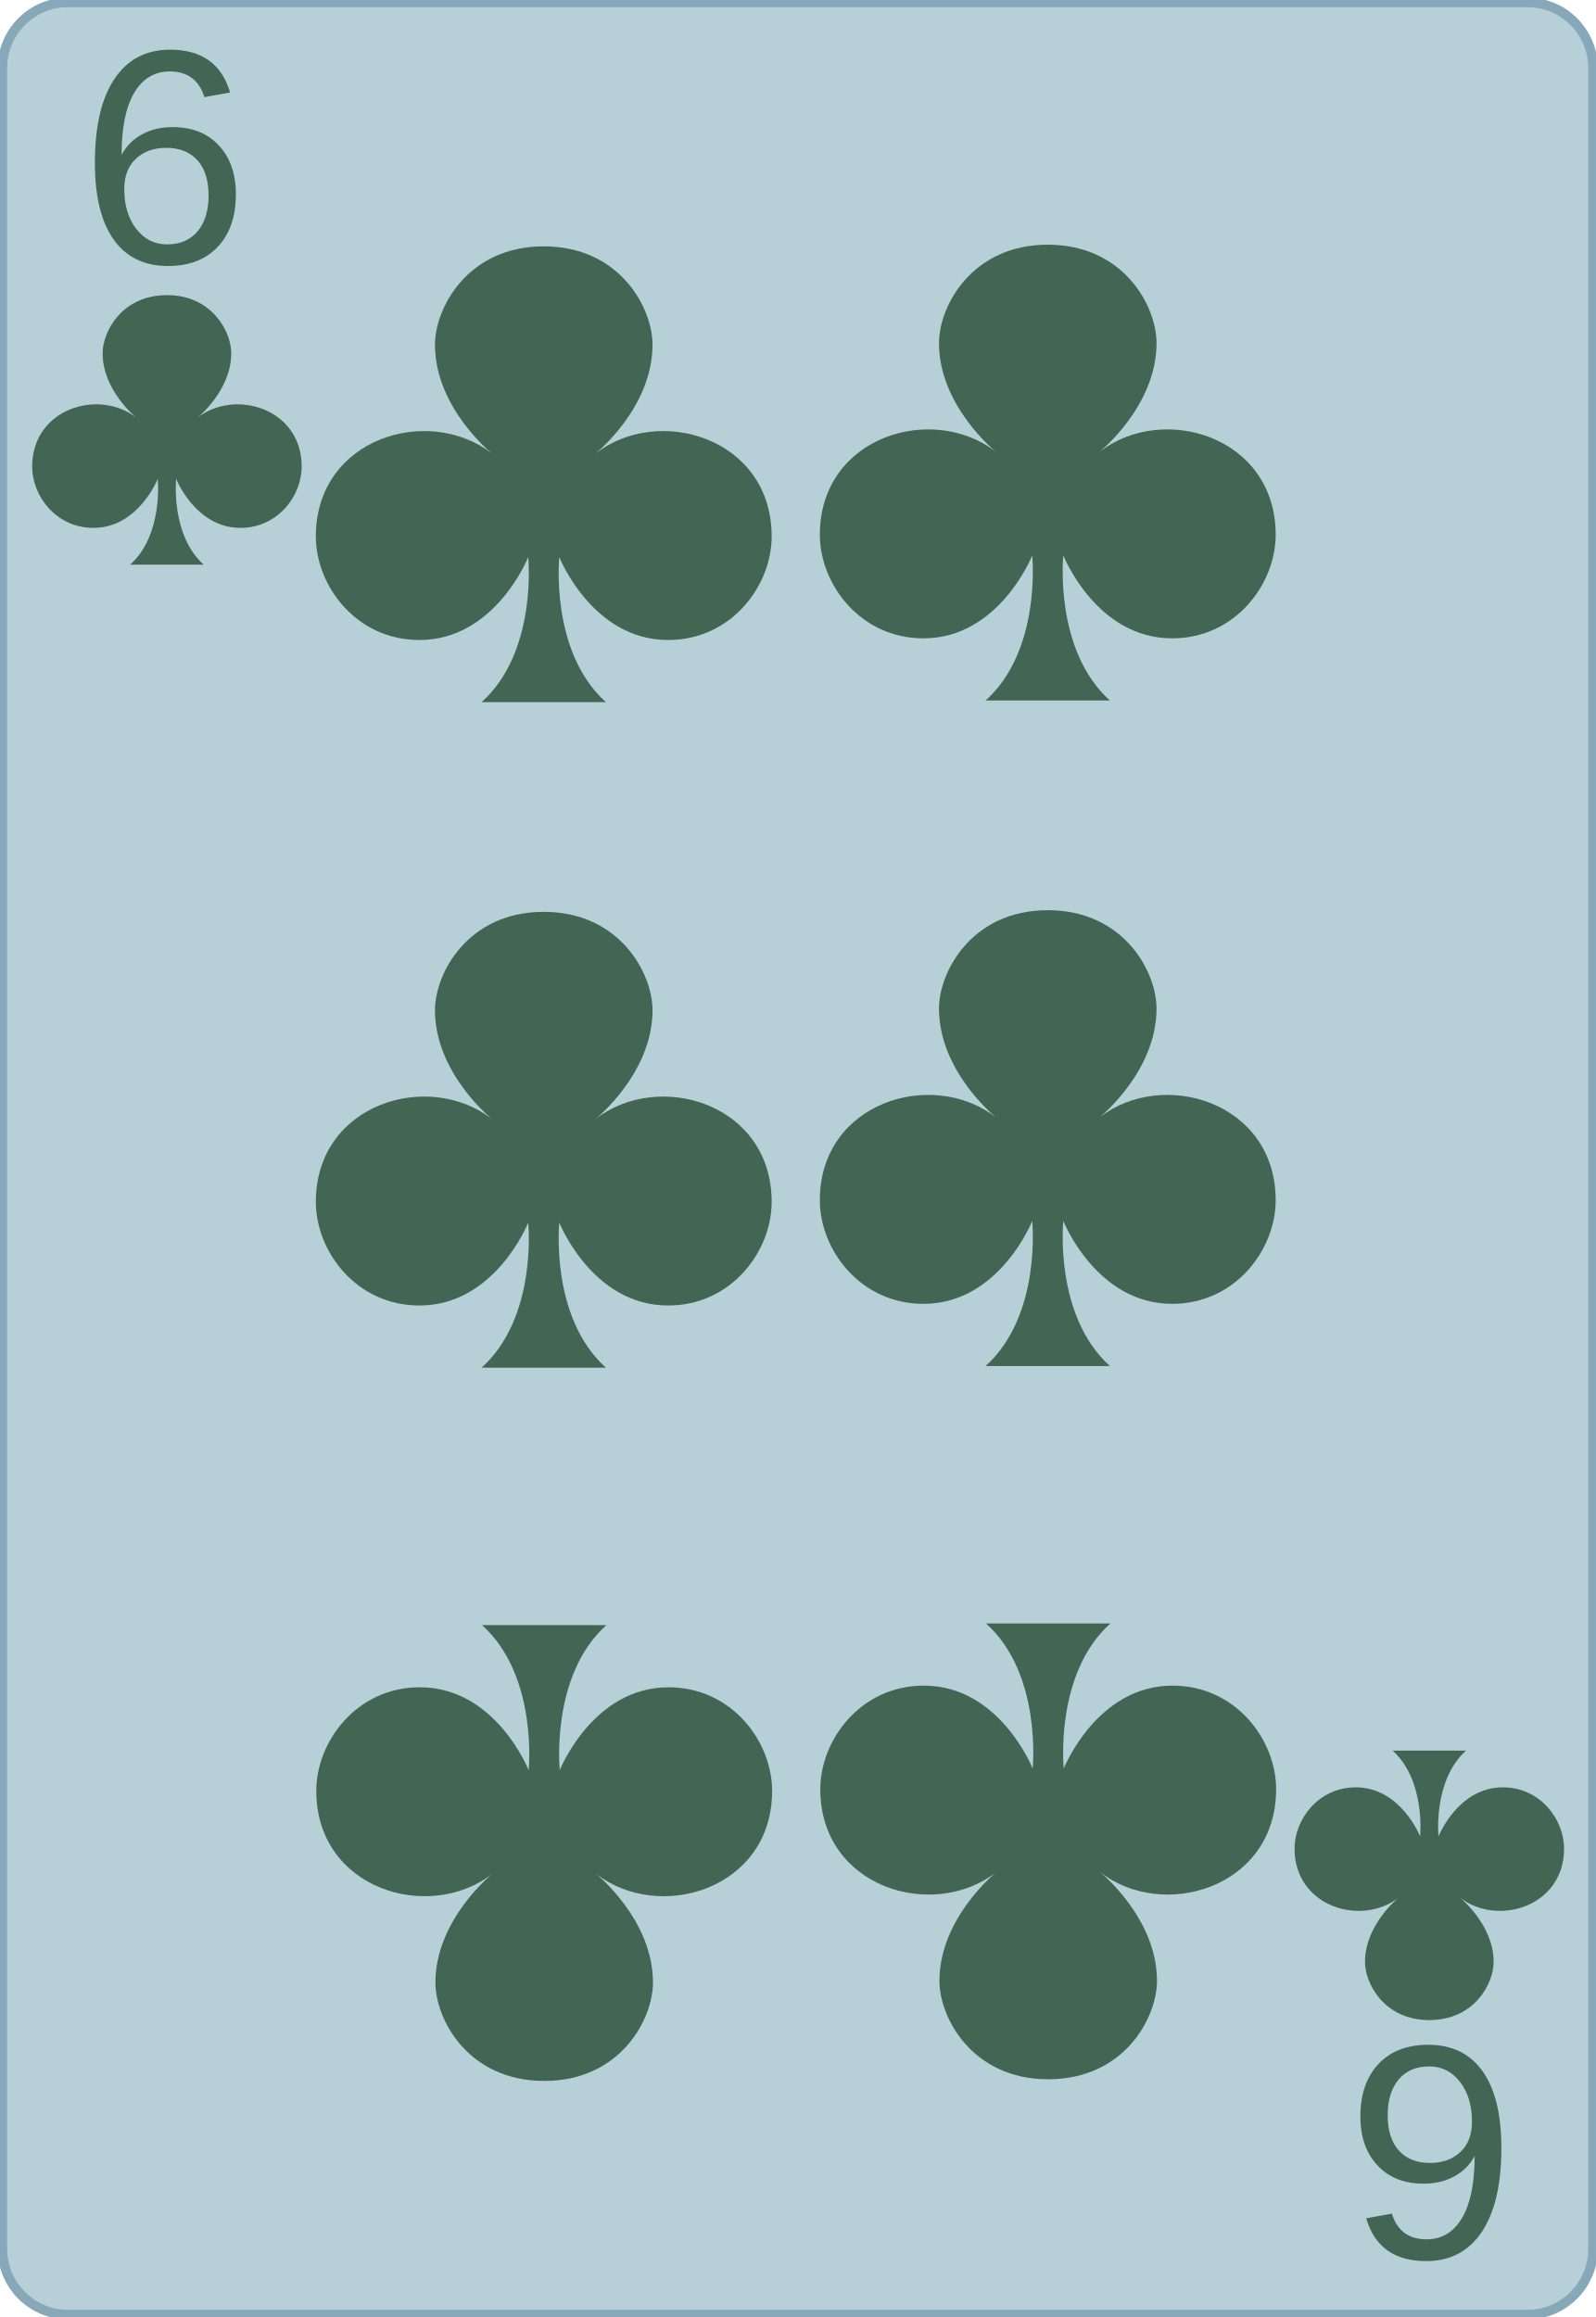
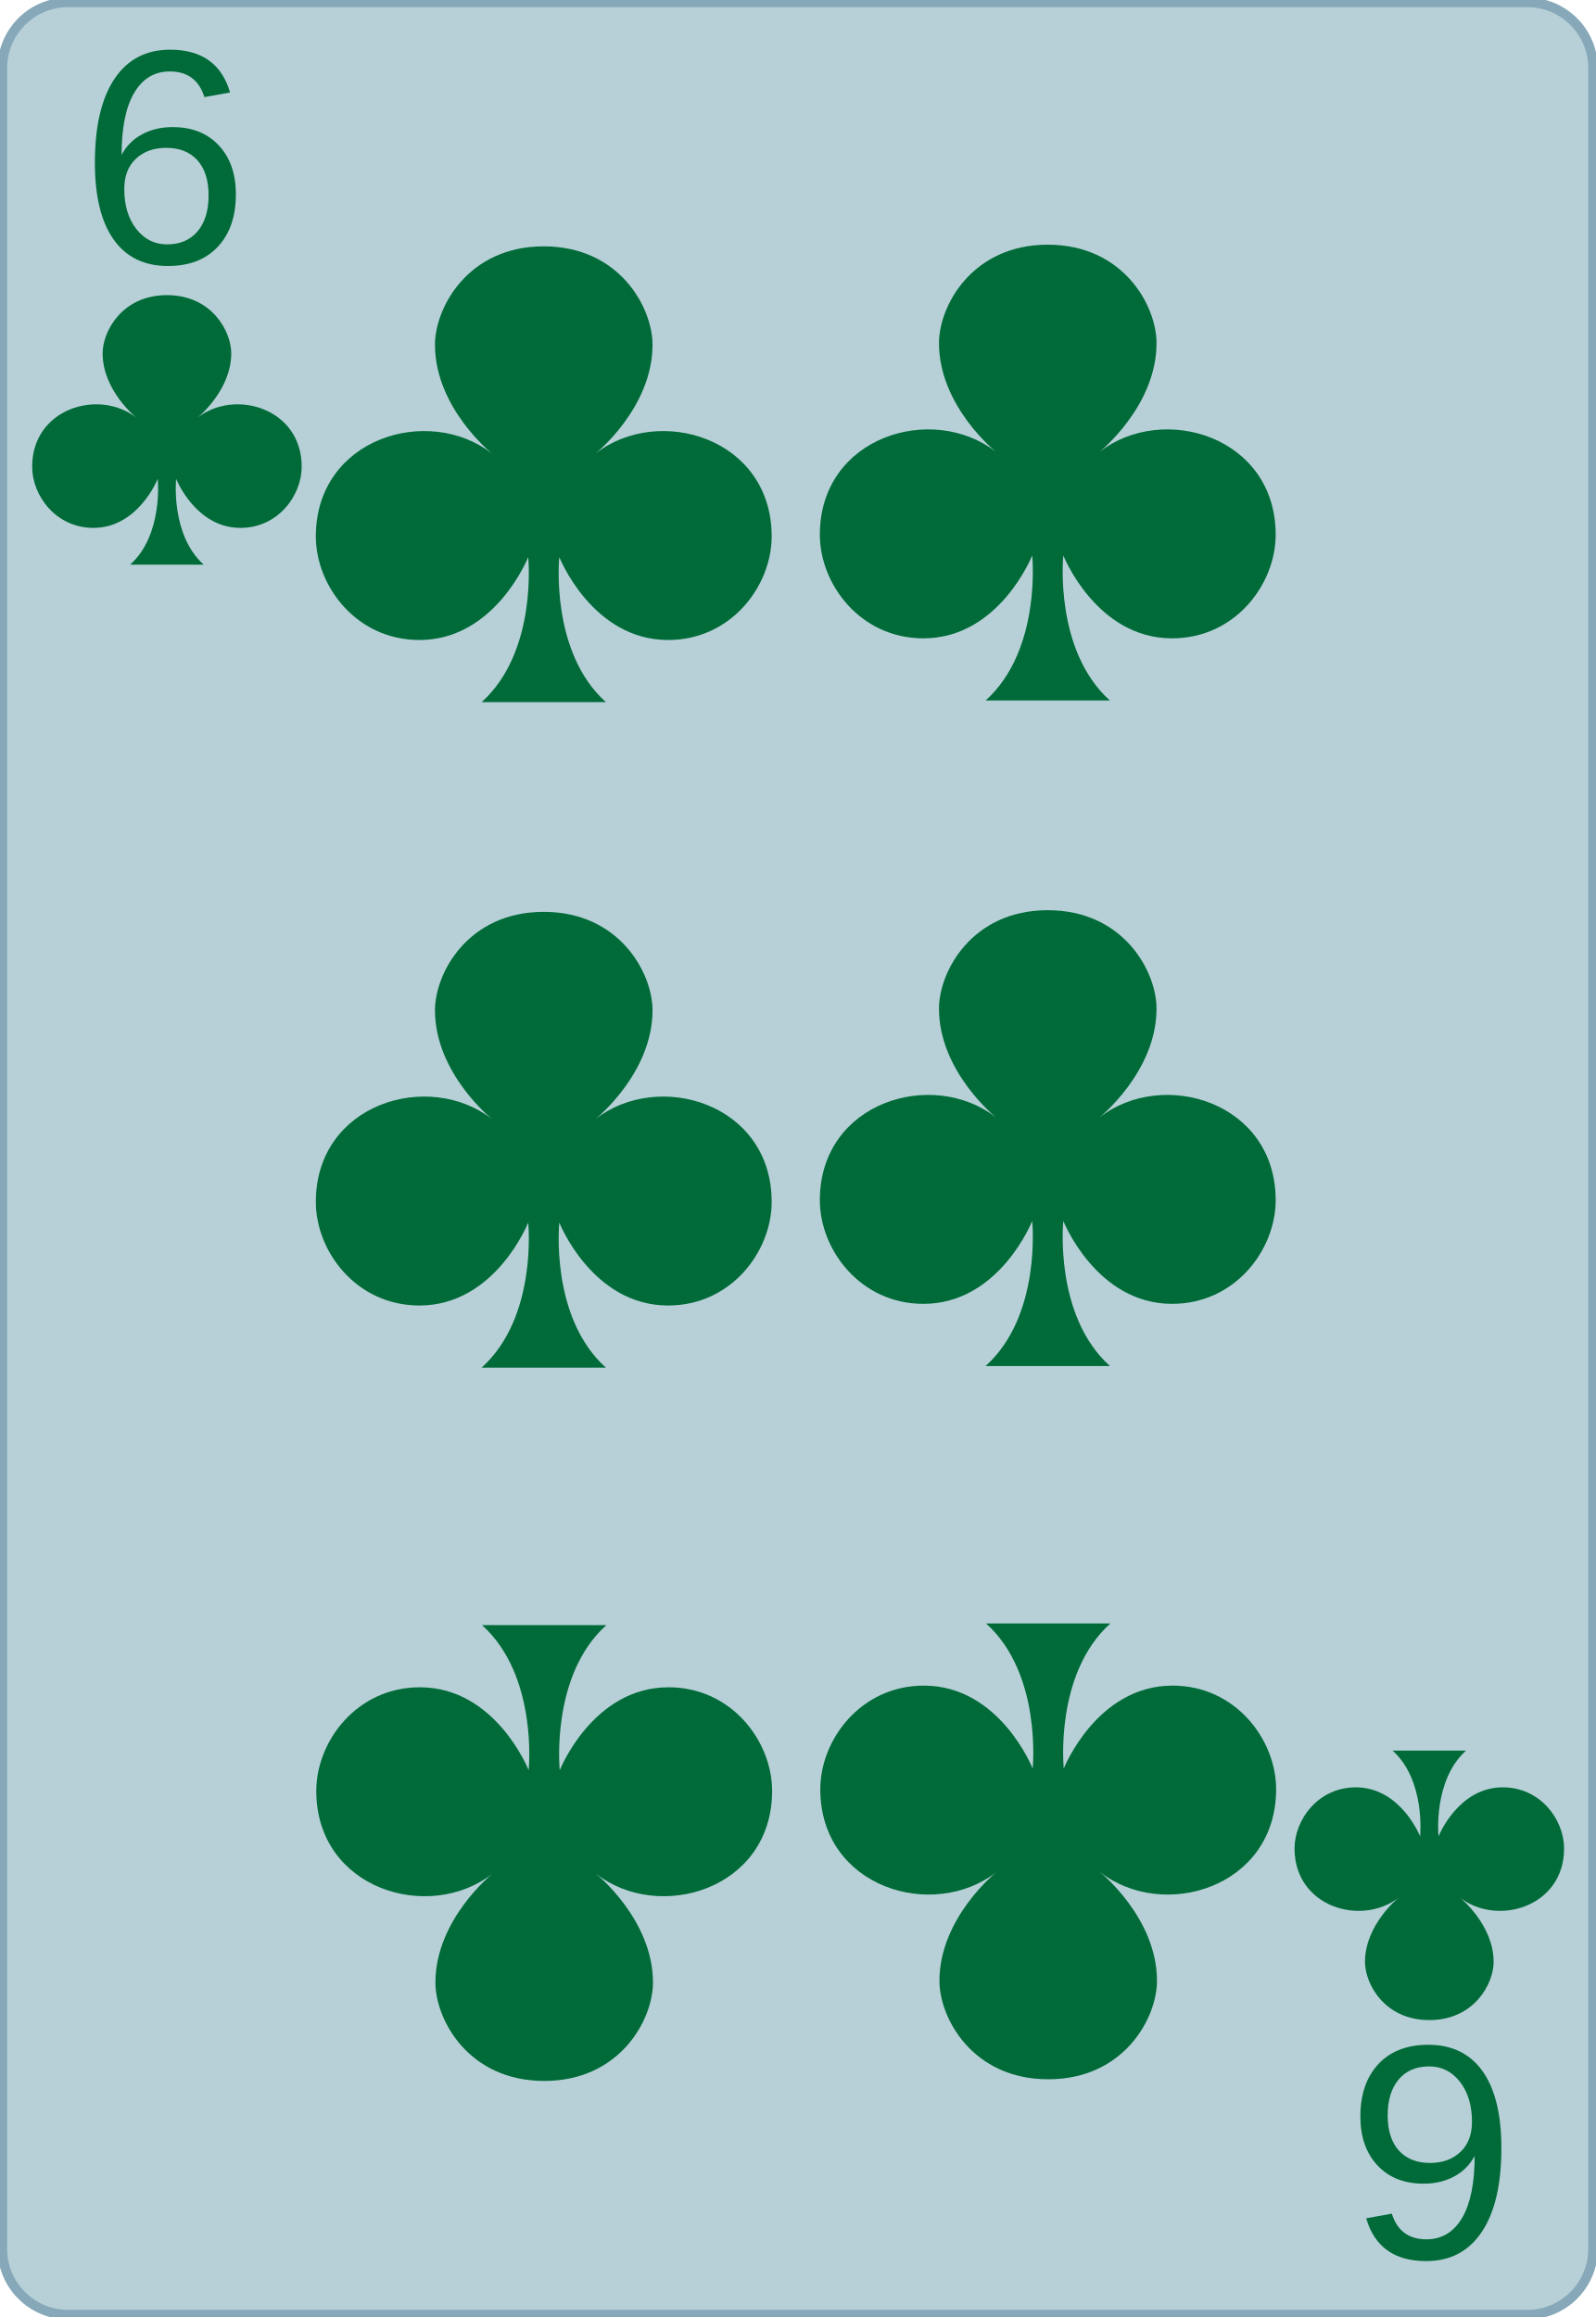
- <svg xmlns="http://www.w3.org/2000/svg" xmlns:xlink="http://www.w3.org/1999/xlink" width="167.087pt" height="242.667pt" viewBox="0 0 167.087 242.667" id="svg2" version="1.1" fill="#426653">
+ <svg xmlns="http://www.w3.org/2000/svg" xmlns:xlink="http://www.w3.org/1999/xlink" width="167.087pt" height="242.667pt" viewBox="0 0 167.087 242.667" id="svg2" version="1.1" fill="#006b38">
  <defs id="defs41">
    <radialGradient xlink:href="#linearGradient2984" id="radialGradient3760" cx="48.231" cy="18.138" fx="48.231" fy="18.138" r="9.5" gradientUnits="userSpaceOnUse" gradientTransform="matrix(-1.560526,0.01828294,-0.02684055,-2.290953,123.9838,58.80911)" />
    <linearGradient id="linearGradient2984">
-       <stop style="stop-color:#426653;stop-opacity:1;" offset="0" id="stop2986" />
-       <stop style="stop-color:#426653;stop-opacity:0.656;" offset="1" id="stop2988" />
+       <stop style="stop-color:#006b38;stop-opacity:1;" offset="0" id="stop2986" />
+       <stop style="stop-color:#006b38;stop-opacity:0.656;" offset="1" id="stop2988" />
    </linearGradient>
    <radialGradient xlink:href="#linearGradient3784" id="radialGradient3792" cx="171.487" cy="511.223" fx="171.487" fy="511.223" r="81.903" gradientTransform="matrix(1.152989,-0.6739155,0.3948202,0.6754904,-233.6326,270.4008)" gradientUnits="userSpaceOnUse" />
    <linearGradient id="linearGradient3784">
      <stop style="stop-color:#e1ebee;stop-opacity:0.534;" offset="0" id="stop3786" />
-       <stop style="stop-color:#426653;stop-opacity:0;" offset="1" id="stop3788" />
+       <stop style="stop-color:#006b38;stop-opacity:0;" offset="1" id="stop3788" />
    </linearGradient>
    <radialGradient r="81.903" fy="511.223" fx="171.487" cy="511.223" cx="171.487" gradientTransform="matrix(1.152989,-0.6739155,0.3948202,0.6754904,-233.6326,270.4008)" gradientUnits="userSpaceOnUse" id="radialGradient3855" xlink:href="#linearGradient3784-4" />
    <linearGradient id="linearGradient3784-4">
      <stop style="stop-color:#e1ebee;stop-opacity:0.519;" offset="0" id="stop3786-8" />
-       <stop style="stop-color:#426653;stop-opacity:0;" offset="1" id="stop3788-6" />
+       <stop style="stop-color:#006b38;stop-opacity:0;" offset="1" id="stop3788-6" />
    </linearGradient>
    <radialGradient r="81.903" fy="461.841" fx="181.694" cy="461.841" cx="181.694" gradientTransform="matrix(1.152989,-0.6739155,0.3948202,0.6754904,-233.6326,270.4008)" gradientUnits="userSpaceOnUse" id="radialGradient3916" xlink:href="#linearGradient3784-3" />
    <linearGradient id="linearGradient3784-3">
      <stop style="stop-color:#e1ebee;stop-opacity:0.702;" offset="0" id="stop3786-86" />
-       <stop style="stop-color:#426653;stop-opacity:0;" offset="1" id="stop3788-2" />
+       <stop style="stop-color:#006b38;stop-opacity:0;" offset="1" id="stop3788-2" />
    </linearGradient>
  </defs>
-   <g id="Layer_x0020_1" style="fill-rule:nonzero;clip-rule:nonzero;stroke:#426653;stroke-miterlimit:4;">
+   <g id="Layer_x0020_1" style="fill-rule:nonzero;clip-rule:nonzero;stroke:#006b38;stroke-miterlimit:4;">
    <path style="fill:#b7d0d8;stroke-width:0.5;;stroke:#86a8b8;stroke-width:1;" d="M166.837,235.548c0,3.777-3.087,6.869-6.871,6.869H7.111c-3.775,0-6.861-3.092-6.861-6.869V7.12C0.25,3.343,3.336,0.25,7.111,0.25h152.855    c3.784,0,6.871,3.093,6.871,6.87v228.428z" id="path5" />
    <g style="stroke:none;" id="g7">
      <g id="g9">

			</g>
    </g>
    <g id="g15">

		</g>
    <g id="g19">

		</g>
    <g style="stroke:none;" id="g23">
      <g id="g25">

			</g>
    </g>
    <g style="stroke:none;" id="g31">
      <g id="g33">

			</g>
    </g>
  </g>
-   <text style="font-size:32px;font-style:normal;font-weight:normal;line-height:125%;letter-spacing:0px;word-spacing:0px;fill:#426653;fill-opacity:1;stroke:none;font-family:Bitstream Vera Sans" x="8.311" y="27.548" id="text3788" fill="#426653">
-     <tspan id="tspan3790" x="8.311" y="27.548" style="font-style:normal;font-variant:normal;font-weight:normal;font-stretch:normal;font-family:Arial;-inkscape-font-specification:Arial" fill="#426653">6</tspan>
+   <text style="font-size:32px;font-style:normal;font-weight:normal;line-height:125%;letter-spacing:0px;word-spacing:0px;fill:#006b38;fill-opacity:1;stroke:none;font-family:Bitstream Vera Sans" x="8.311" y="27.548" id="text3788" fill="#006b38">
+     <tspan id="tspan3790" x="8.311" y="27.548" style="font-style:normal;font-variant:normal;font-weight:normal;font-stretch:normal;font-family:Arial;-inkscape-font-specification:Arial" fill="#006b38">6</tspan>
  </text>
  <g transform="matrix(1.485651,0,0,1.485651,-54.02466,10.01807)" id="layer1-1-4">
-     <path id="cl-9" d="m 50.291,22.698 c 0,0 2.375,-1.9 2.375,-4.534 0,-1.542 -1.369,-4.102 -4.534,-4.102 -3.165,0 -4.534,2.561 -4.534,4.102 0,2.634 2.375,4.534 2.375,4.534 -2.638,-2.055 -7.341,-0.652 -7.341,3.455 0,2.056 1.68,4.318 4.318,4.318 3.165,0 4.534,-3.455 4.534,-3.455 0,0 0.402,3.938 -1.943,6.046 h 5.182 c -2.345,-2.107 -1.943,-6.046 -1.943,-6.046 0,0 1.369,3.455 4.534,3.455 2.639,0 4.318,-2.263 4.318,-4.318 0,-4.107 -4.703,-5.51 -7.341,-3.455 z" style="fill:#426653" />
+     <path id="cl-9" d="m 50.291,22.698 c 0,0 2.375,-1.9 2.375,-4.534 0,-1.542 -1.369,-4.102 -4.534,-4.102 -3.165,0 -4.534,2.561 -4.534,4.102 0,2.634 2.375,4.534 2.375,4.534 -2.638,-2.055 -7.341,-0.652 -7.341,3.455 0,2.056 1.68,4.318 4.318,4.318 3.165,0 4.534,-3.455 4.534,-3.455 0,0 0.402,3.938 -1.943,6.046 h 5.182 c -2.345,-2.107 -1.943,-6.046 -1.943,-6.046 0,0 1.369,3.455 4.534,3.455 2.639,0 4.318,-2.263 4.318,-4.318 0,-4.107 -4.703,-5.51 -7.341,-3.455 z" style="fill:#006b38" />
  </g>
-   <text style="font-size:32px;font-style:normal;font-weight:normal;line-height:125%;letter-spacing:0px;word-spacing:0px;fill:#426653;fill-opacity:1;stroke:none;font-family:Bitstream Vera Sans" x="-158.864" y="-214.467" id="text3788-8" transform="scale(-1,-1)" fill="#426653">
-     <tspan id="tspan3790-7" x="-158.864" y="-214.467" style="font-style:normal;font-variant:normal;font-weight:normal;font-stretch:normal;font-family:Arial;-inkscape-font-specification:Arial" fill="#426653">6</tspan>
+   <text style="font-size:32px;font-style:normal;font-weight:normal;line-height:125%;letter-spacing:0px;word-spacing:0px;fill:#006b38;fill-opacity:1;stroke:none;font-family:Bitstream Vera Sans" x="-158.864" y="-214.467" id="text3788-8" transform="scale(-1,-1)" fill="#006b38">
+     <tspan id="tspan3790-7" x="-158.864" y="-214.467" style="font-style:normal;font-variant:normal;font-weight:normal;font-stretch:normal;font-family:Arial;-inkscape-font-specification:Arial" fill="#006b38">6</tspan>
  </text>
  <g transform="matrix(-1.485651,0,0,-1.485651,221.1992,232.4618)" id="layer1-1-4-1">
-     <path id="cl-9-7" d="m 50.291,22.698 c 0,0 2.375,-1.9 2.375,-4.534 0,-1.542 -1.369,-4.102 -4.534,-4.102 -3.165,0 -4.534,2.561 -4.534,4.102 0,2.634 2.375,4.534 2.375,4.534 -2.638,-2.055 -7.341,-0.652 -7.341,3.455 0,2.056 1.68,4.318 4.318,4.318 3.165,0 4.534,-3.455 4.534,-3.455 0,0 0.402,3.938 -1.943,6.046 h 5.182 c -2.345,-2.107 -1.943,-6.046 -1.943,-6.046 0,0 1.369,3.455 4.534,3.455 2.639,0 4.318,-2.263 4.318,-4.318 0,-4.107 -4.703,-5.51 -7.341,-3.455 z" style="fill:#426653" />
+     <path id="cl-9-7" d="m 50.291,22.698 c 0,0 2.375,-1.9 2.375,-4.534 0,-1.542 -1.369,-4.102 -4.534,-4.102 -3.165,0 -4.534,2.561 -4.534,4.102 0,2.634 2.375,4.534 2.375,4.534 -2.638,-2.055 -7.341,-0.652 -7.341,3.455 0,2.056 1.68,4.318 4.318,4.318 3.165,0 4.534,-3.455 4.534,-3.455 0,0 0.402,3.938 -1.943,6.046 h 5.182 c -2.345,-2.107 -1.943,-6.046 -1.943,-6.046 0,0 1.369,3.455 4.534,3.455 2.639,0 4.318,-2.263 4.318,-4.318 0,-4.107 -4.703,-5.51 -7.341,-3.455 z" style="fill:#006b38" />
  </g>
  <g transform="matrix(2.512578,0,0,2.512578,-63.98839,-9.531116)" id="layer1-1-4-8">
-     <path id="cl-9-8" d="m 50.291,22.698 c 0,0 2.375,-1.9 2.375,-4.534 0,-1.542 -1.369,-4.102 -4.534,-4.102 -3.165,0 -4.534,2.561 -4.534,4.102 0,2.634 2.375,4.534 2.375,4.534 -2.638,-2.055 -7.341,-0.652 -7.341,3.455 0,2.056 1.68,4.318 4.318,4.318 3.165,0 4.534,-3.455 4.534,-3.455 0,0 0.402,3.938 -1.943,6.046 h 5.182 c -2.345,-2.107 -1.943,-6.046 -1.943,-6.046 0,0 1.369,3.455 4.534,3.455 2.639,0 4.318,-2.263 4.318,-4.318 0,-4.107 -4.703,-5.51 -7.341,-3.455 z" style="fill:#426653" />
+     <path id="cl-9-8" d="m 50.291,22.698 c 0,0 2.375,-1.9 2.375,-4.534 0,-1.542 -1.369,-4.102 -4.534,-4.102 -3.165,0 -4.534,2.561 -4.534,4.102 0,2.634 2.375,4.534 2.375,4.534 -2.638,-2.055 -7.341,-0.652 -7.341,3.455 0,2.056 1.68,4.318 4.318,4.318 3.165,0 4.534,-3.455 4.534,-3.455 0,0 0.402,3.938 -1.943,6.046 h 5.182 c -2.345,-2.107 -1.943,-6.046 -1.943,-6.046 0,0 1.369,3.455 4.534,3.455 2.639,0 4.318,-2.263 4.318,-4.318 0,-4.107 -4.703,-5.51 -7.341,-3.455 z" style="fill:#006b38" />
  </g>
  <g transform="matrix(-2.512578,0,0,-2.512578,177.9295,253.2751)" id="layer1-1-4-8-0">
-     <path id="cl-9-8-6" d="m 50.291,22.698 c 0,0 2.375,-1.9 2.375,-4.534 0,-1.542 -1.369,-4.102 -4.534,-4.102 -3.165,0 -4.534,2.561 -4.534,4.102 0,2.634 2.375,4.534 2.375,4.534 -2.638,-2.055 -7.341,-0.652 -7.341,3.455 0,2.056 1.68,4.318 4.318,4.318 3.165,0 4.534,-3.455 4.534,-3.455 0,0 0.402,3.938 -1.943,6.046 h 5.182 c -2.345,-2.107 -1.943,-6.046 -1.943,-6.046 0,0 1.369,3.455 4.534,3.455 2.639,0 4.318,-2.263 4.318,-4.318 0,-4.107 -4.703,-5.51 -7.341,-3.455 z" style="fill:#426653" />
+     <path id="cl-9-8-6" d="m 50.291,22.698 c 0,0 2.375,-1.9 2.375,-4.534 0,-1.542 -1.369,-4.102 -4.534,-4.102 -3.165,0 -4.534,2.561 -4.534,4.102 0,2.634 2.375,4.534 2.375,4.534 -2.638,-2.055 -7.341,-0.652 -7.341,3.455 0,2.056 1.68,4.318 4.318,4.318 3.165,0 4.534,-3.455 4.534,-3.455 0,0 0.402,3.938 -1.943,6.046 h 5.182 c -2.345,-2.107 -1.943,-6.046 -1.943,-6.046 0,0 1.369,3.455 4.534,3.455 2.639,0 4.318,-2.263 4.318,-4.318 0,-4.107 -4.703,-5.51 -7.341,-3.455 z" style="fill:#006b38" />
  </g>
  <g transform="matrix(2.512578,0,0,2.512578,-63.98839,60.16968)" id="layer1-1-4-8-2">
-     <path id="cl-9-8-0" d="m 50.291,22.698 c 0,0 2.375,-1.9 2.375,-4.534 0,-1.542 -1.369,-4.102 -4.534,-4.102 -3.165,0 -4.534,2.561 -4.534,4.102 0,2.634 2.375,4.534 2.375,4.534 -2.638,-2.055 -7.341,-0.652 -7.341,3.455 0,2.056 1.68,4.318 4.318,4.318 3.165,0 4.534,-3.455 4.534,-3.455 0,0 0.402,3.938 -1.943,6.046 h 5.182 c -2.345,-2.107 -1.943,-6.046 -1.943,-6.046 0,0 1.369,3.455 4.534,3.455 2.639,0 4.318,-2.263 4.318,-4.318 0,-4.107 -4.703,-5.51 -7.341,-3.455 z" style="fill:#426653" />
+     <path id="cl-9-8-0" d="m 50.291,22.698 c 0,0 2.375,-1.9 2.375,-4.534 0,-1.542 -1.369,-4.102 -4.534,-4.102 -3.165,0 -4.534,2.561 -4.534,4.102 0,2.634 2.375,4.534 2.375,4.534 -2.638,-2.055 -7.341,-0.652 -7.341,3.455 0,2.056 1.68,4.318 4.318,4.318 3.165,0 4.534,-3.455 4.534,-3.455 0,0 0.402,3.938 -1.943,6.046 h 5.182 c -2.345,-2.107 -1.943,-6.046 -1.943,-6.046 0,0 1.369,3.455 4.534,3.455 2.639,0 4.318,-2.263 4.318,-4.318 0,-4.107 -4.703,-5.51 -7.341,-3.455 z" style="fill:#006b38" />
  </g>
  <g transform="matrix(2.512578,0,0,2.512578,-11.20333,-9.704844)" id="layer1-1-4-8-8">
-     <path id="cl-9-8-9" d="m 50.291,22.698 c 0,0 2.375,-1.9 2.375,-4.534 0,-1.542 -1.369,-4.102 -4.534,-4.102 -3.165,0 -4.534,2.561 -4.534,4.102 0,2.634 2.375,4.534 2.375,4.534 -2.638,-2.055 -7.341,-0.652 -7.341,3.455 0,2.056 1.68,4.318 4.318,4.318 3.165,0 4.534,-3.455 4.534,-3.455 0,0 0.402,3.938 -1.943,6.046 h 5.182 c -2.345,-2.107 -1.943,-6.046 -1.943,-6.046 0,0 1.369,3.455 4.534,3.455 2.639,0 4.318,-2.263 4.318,-4.318 0,-4.107 -4.703,-5.51 -7.341,-3.455 z" style="fill:#426653" />
+     <path id="cl-9-8-9" d="m 50.291,22.698 c 0,0 2.375,-1.9 2.375,-4.534 0,-1.542 -1.369,-4.102 -4.534,-4.102 -3.165,0 -4.534,2.561 -4.534,4.102 0,2.634 2.375,4.534 2.375,4.534 -2.638,-2.055 -7.341,-0.652 -7.341,3.455 0,2.056 1.68,4.318 4.318,4.318 3.165,0 4.534,-3.455 4.534,-3.455 0,0 0.402,3.938 -1.943,6.046 h 5.182 c -2.345,-2.107 -1.943,-6.046 -1.943,-6.046 0,0 1.369,3.455 4.534,3.455 2.639,0 4.318,-2.263 4.318,-4.318 0,-4.107 -4.703,-5.51 -7.341,-3.455 z" style="fill:#006b38" />
  </g>
  <g transform="matrix(-2.512578,0,0,-2.512578,230.7146,253.1014)" id="layer1-1-4-8-0-2">
-     <path id="cl-9-8-6-6" d="m 50.291,22.698 c 0,0 2.375,-1.9 2.375,-4.534 0,-1.542 -1.369,-4.102 -4.534,-4.102 -3.165,0 -4.534,2.561 -4.534,4.102 0,2.634 2.375,4.534 2.375,4.534 -2.638,-2.055 -7.341,-0.652 -7.341,3.455 0,2.056 1.68,4.318 4.318,4.318 3.165,0 4.534,-3.455 4.534,-3.455 0,0 0.402,3.938 -1.943,6.046 h 5.182 c -2.345,-2.107 -1.943,-6.046 -1.943,-6.046 0,0 1.369,3.455 4.534,3.455 2.639,0 4.318,-2.263 4.318,-4.318 0,-4.107 -4.703,-5.51 -7.341,-3.455 z" style="fill:#426653" />
+     <path id="cl-9-8-6-6" d="m 50.291,22.698 c 0,0 2.375,-1.9 2.375,-4.534 0,-1.542 -1.369,-4.102 -4.534,-4.102 -3.165,0 -4.534,2.561 -4.534,4.102 0,2.634 2.375,4.534 2.375,4.534 -2.638,-2.055 -7.341,-0.652 -7.341,3.455 0,2.056 1.68,4.318 4.318,4.318 3.165,0 4.534,-3.455 4.534,-3.455 0,0 0.402,3.938 -1.943,6.046 h 5.182 c -2.345,-2.107 -1.943,-6.046 -1.943,-6.046 0,0 1.369,3.455 4.534,3.455 2.639,0 4.318,-2.263 4.318,-4.318 0,-4.107 -4.703,-5.51 -7.341,-3.455 z" style="fill:#006b38" />
  </g>
  <g transform="matrix(2.512578,0,0,2.512578,-11.20333,59.99596)" id="layer1-1-4-8-2-6">
-     <path id="cl-9-8-0-4" d="m 50.291,22.698 c 0,0 2.375,-1.9 2.375,-4.534 0,-1.542 -1.369,-4.102 -4.534,-4.102 -3.165,0 -4.534,2.561 -4.534,4.102 0,2.634 2.375,4.534 2.375,4.534 -2.638,-2.055 -7.341,-0.652 -7.341,3.455 0,2.056 1.68,4.318 4.318,4.318 3.165,0 4.534,-3.455 4.534,-3.455 0,0 0.402,3.938 -1.943,6.046 h 5.182 c -2.345,-2.107 -1.943,-6.046 -1.943,-6.046 0,0 1.369,3.455 4.534,3.455 2.639,0 4.318,-2.263 4.318,-4.318 0,-4.107 -4.703,-5.51 -7.341,-3.455 z" style="fill:#426653" />
+     <path id="cl-9-8-0-4" d="m 50.291,22.698 c 0,0 2.375,-1.9 2.375,-4.534 0,-1.542 -1.369,-4.102 -4.534,-4.102 -3.165,0 -4.534,2.561 -4.534,4.102 0,2.634 2.375,4.534 2.375,4.534 -2.638,-2.055 -7.341,-0.652 -7.341,3.455 0,2.056 1.68,4.318 4.318,4.318 3.165,0 4.534,-3.455 4.534,-3.455 0,0 0.402,3.938 -1.943,6.046 h 5.182 c -2.345,-2.107 -1.943,-6.046 -1.943,-6.046 0,0 1.369,3.455 4.534,3.455 2.639,0 4.318,-2.263 4.318,-4.318 0,-4.107 -4.703,-5.51 -7.341,-3.455 z" style="fill:#006b38" />
  </g>
</svg>
